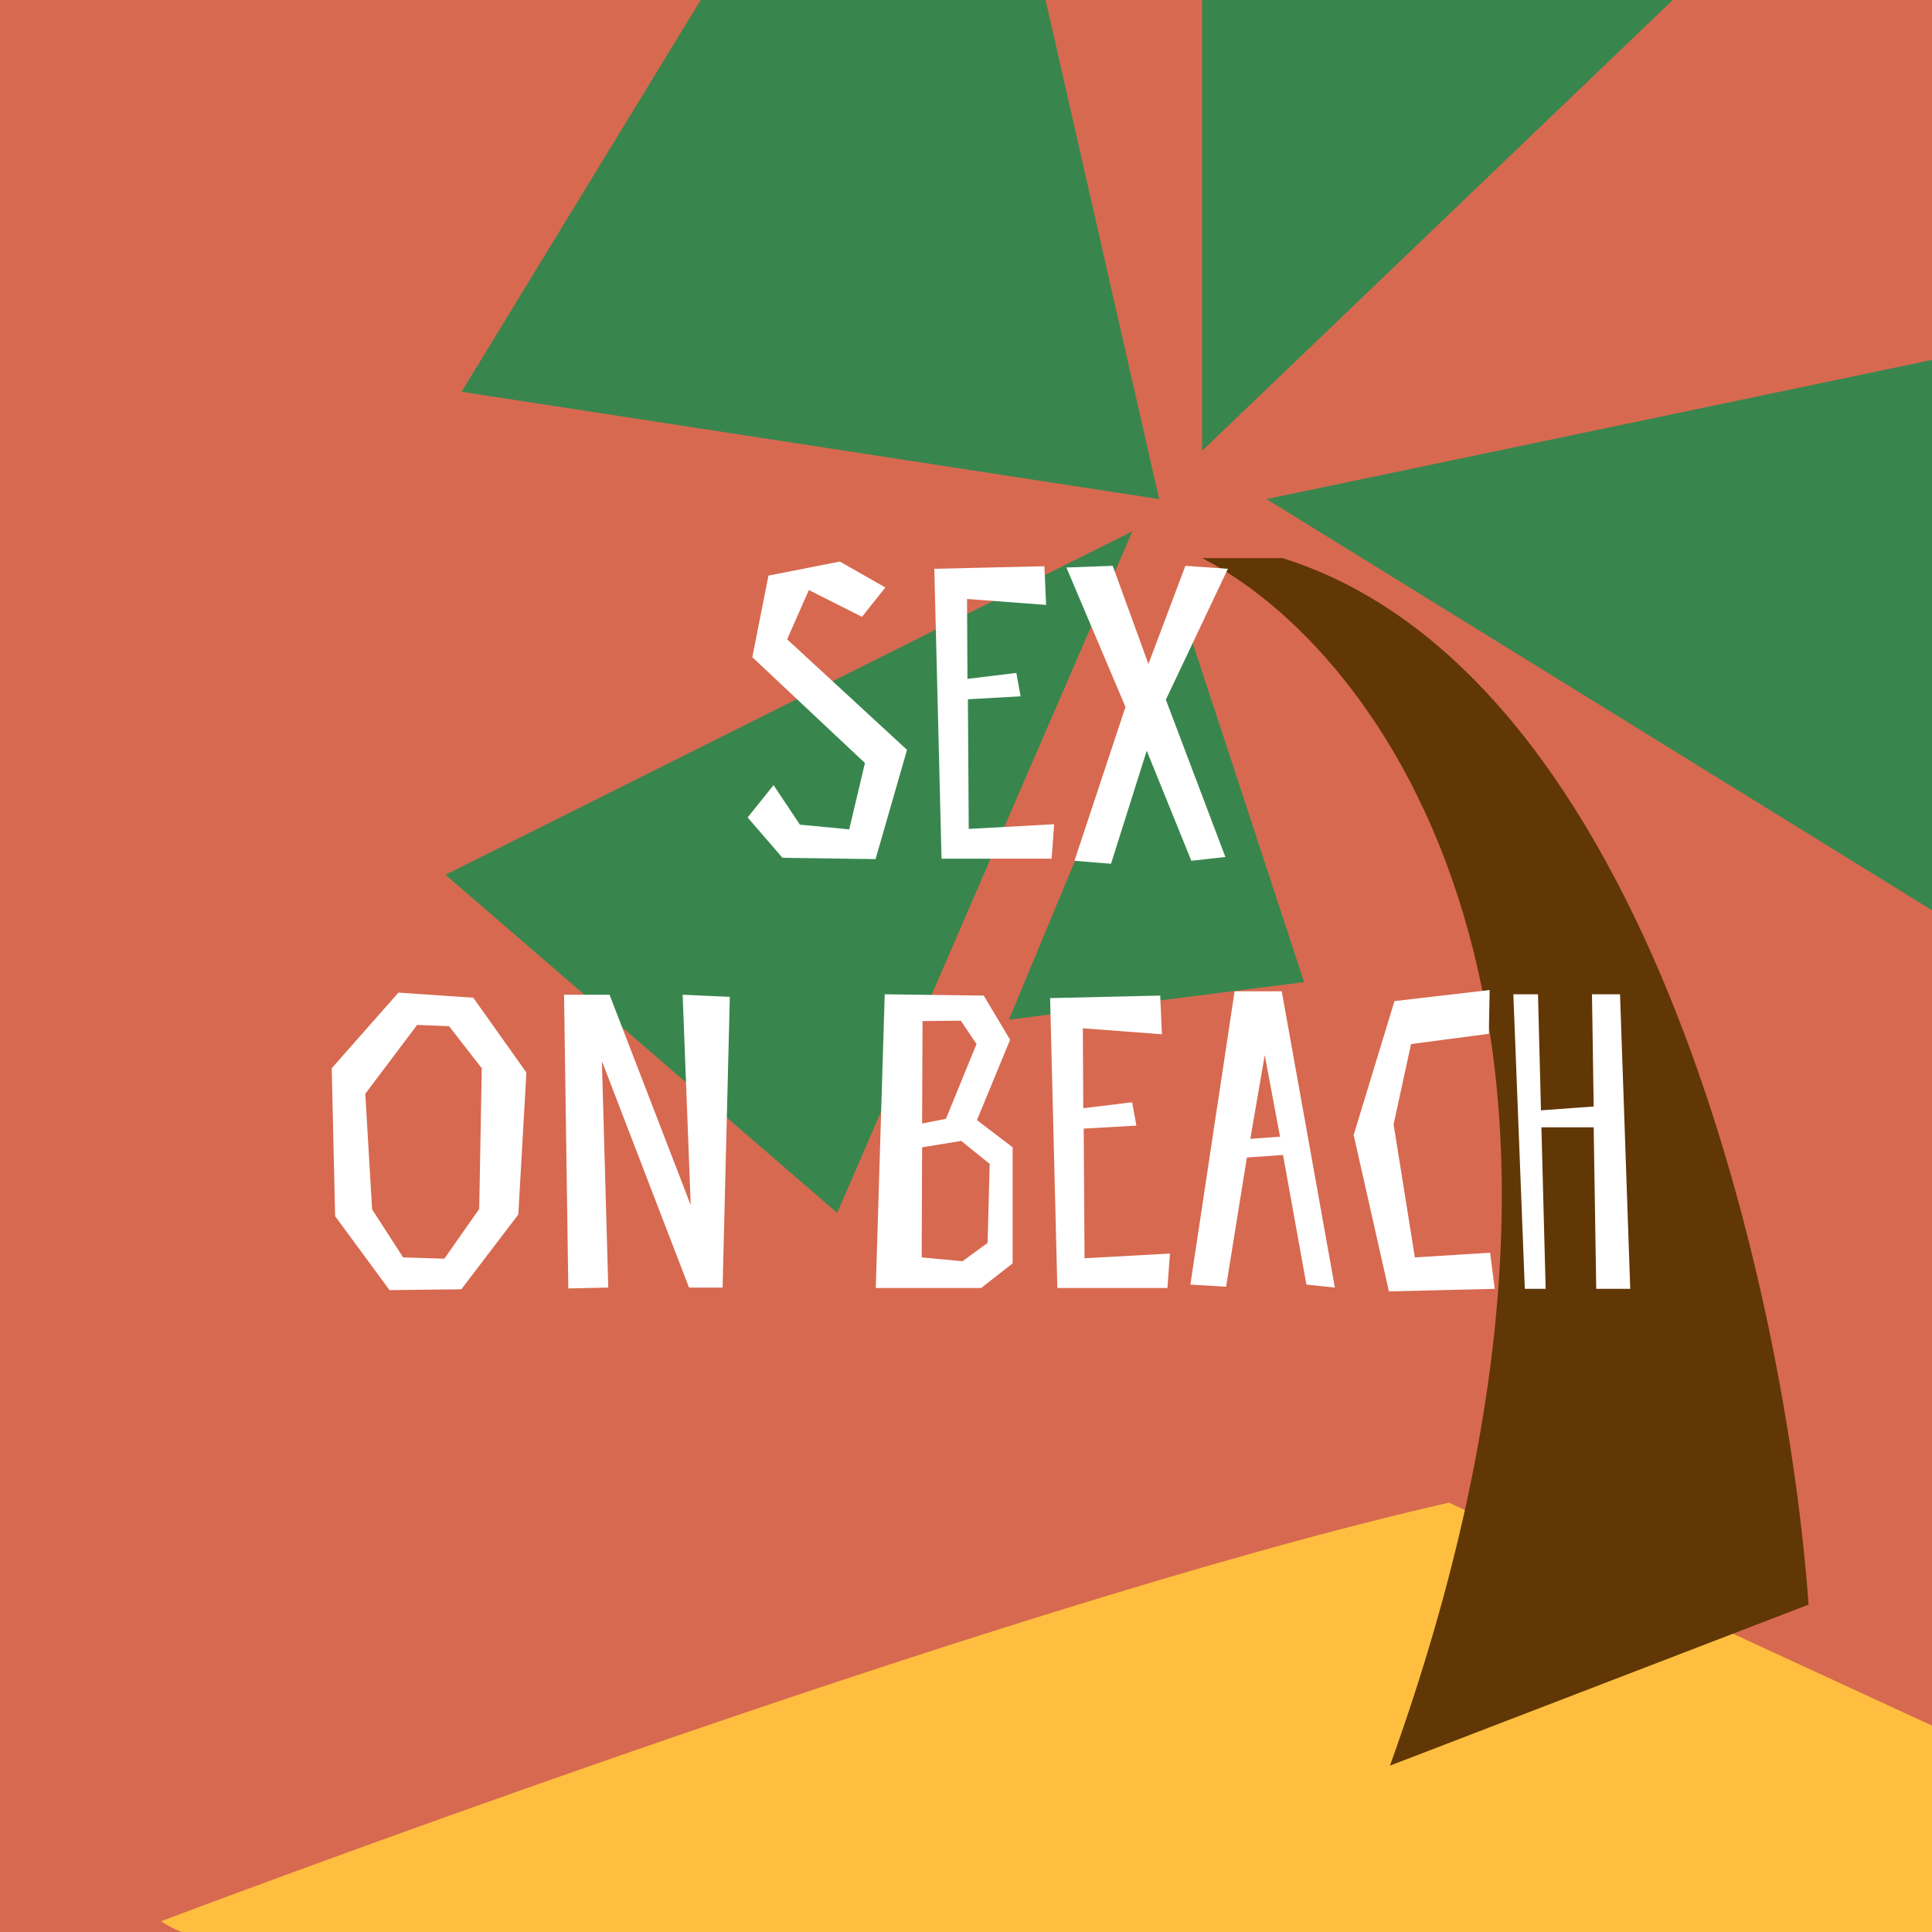
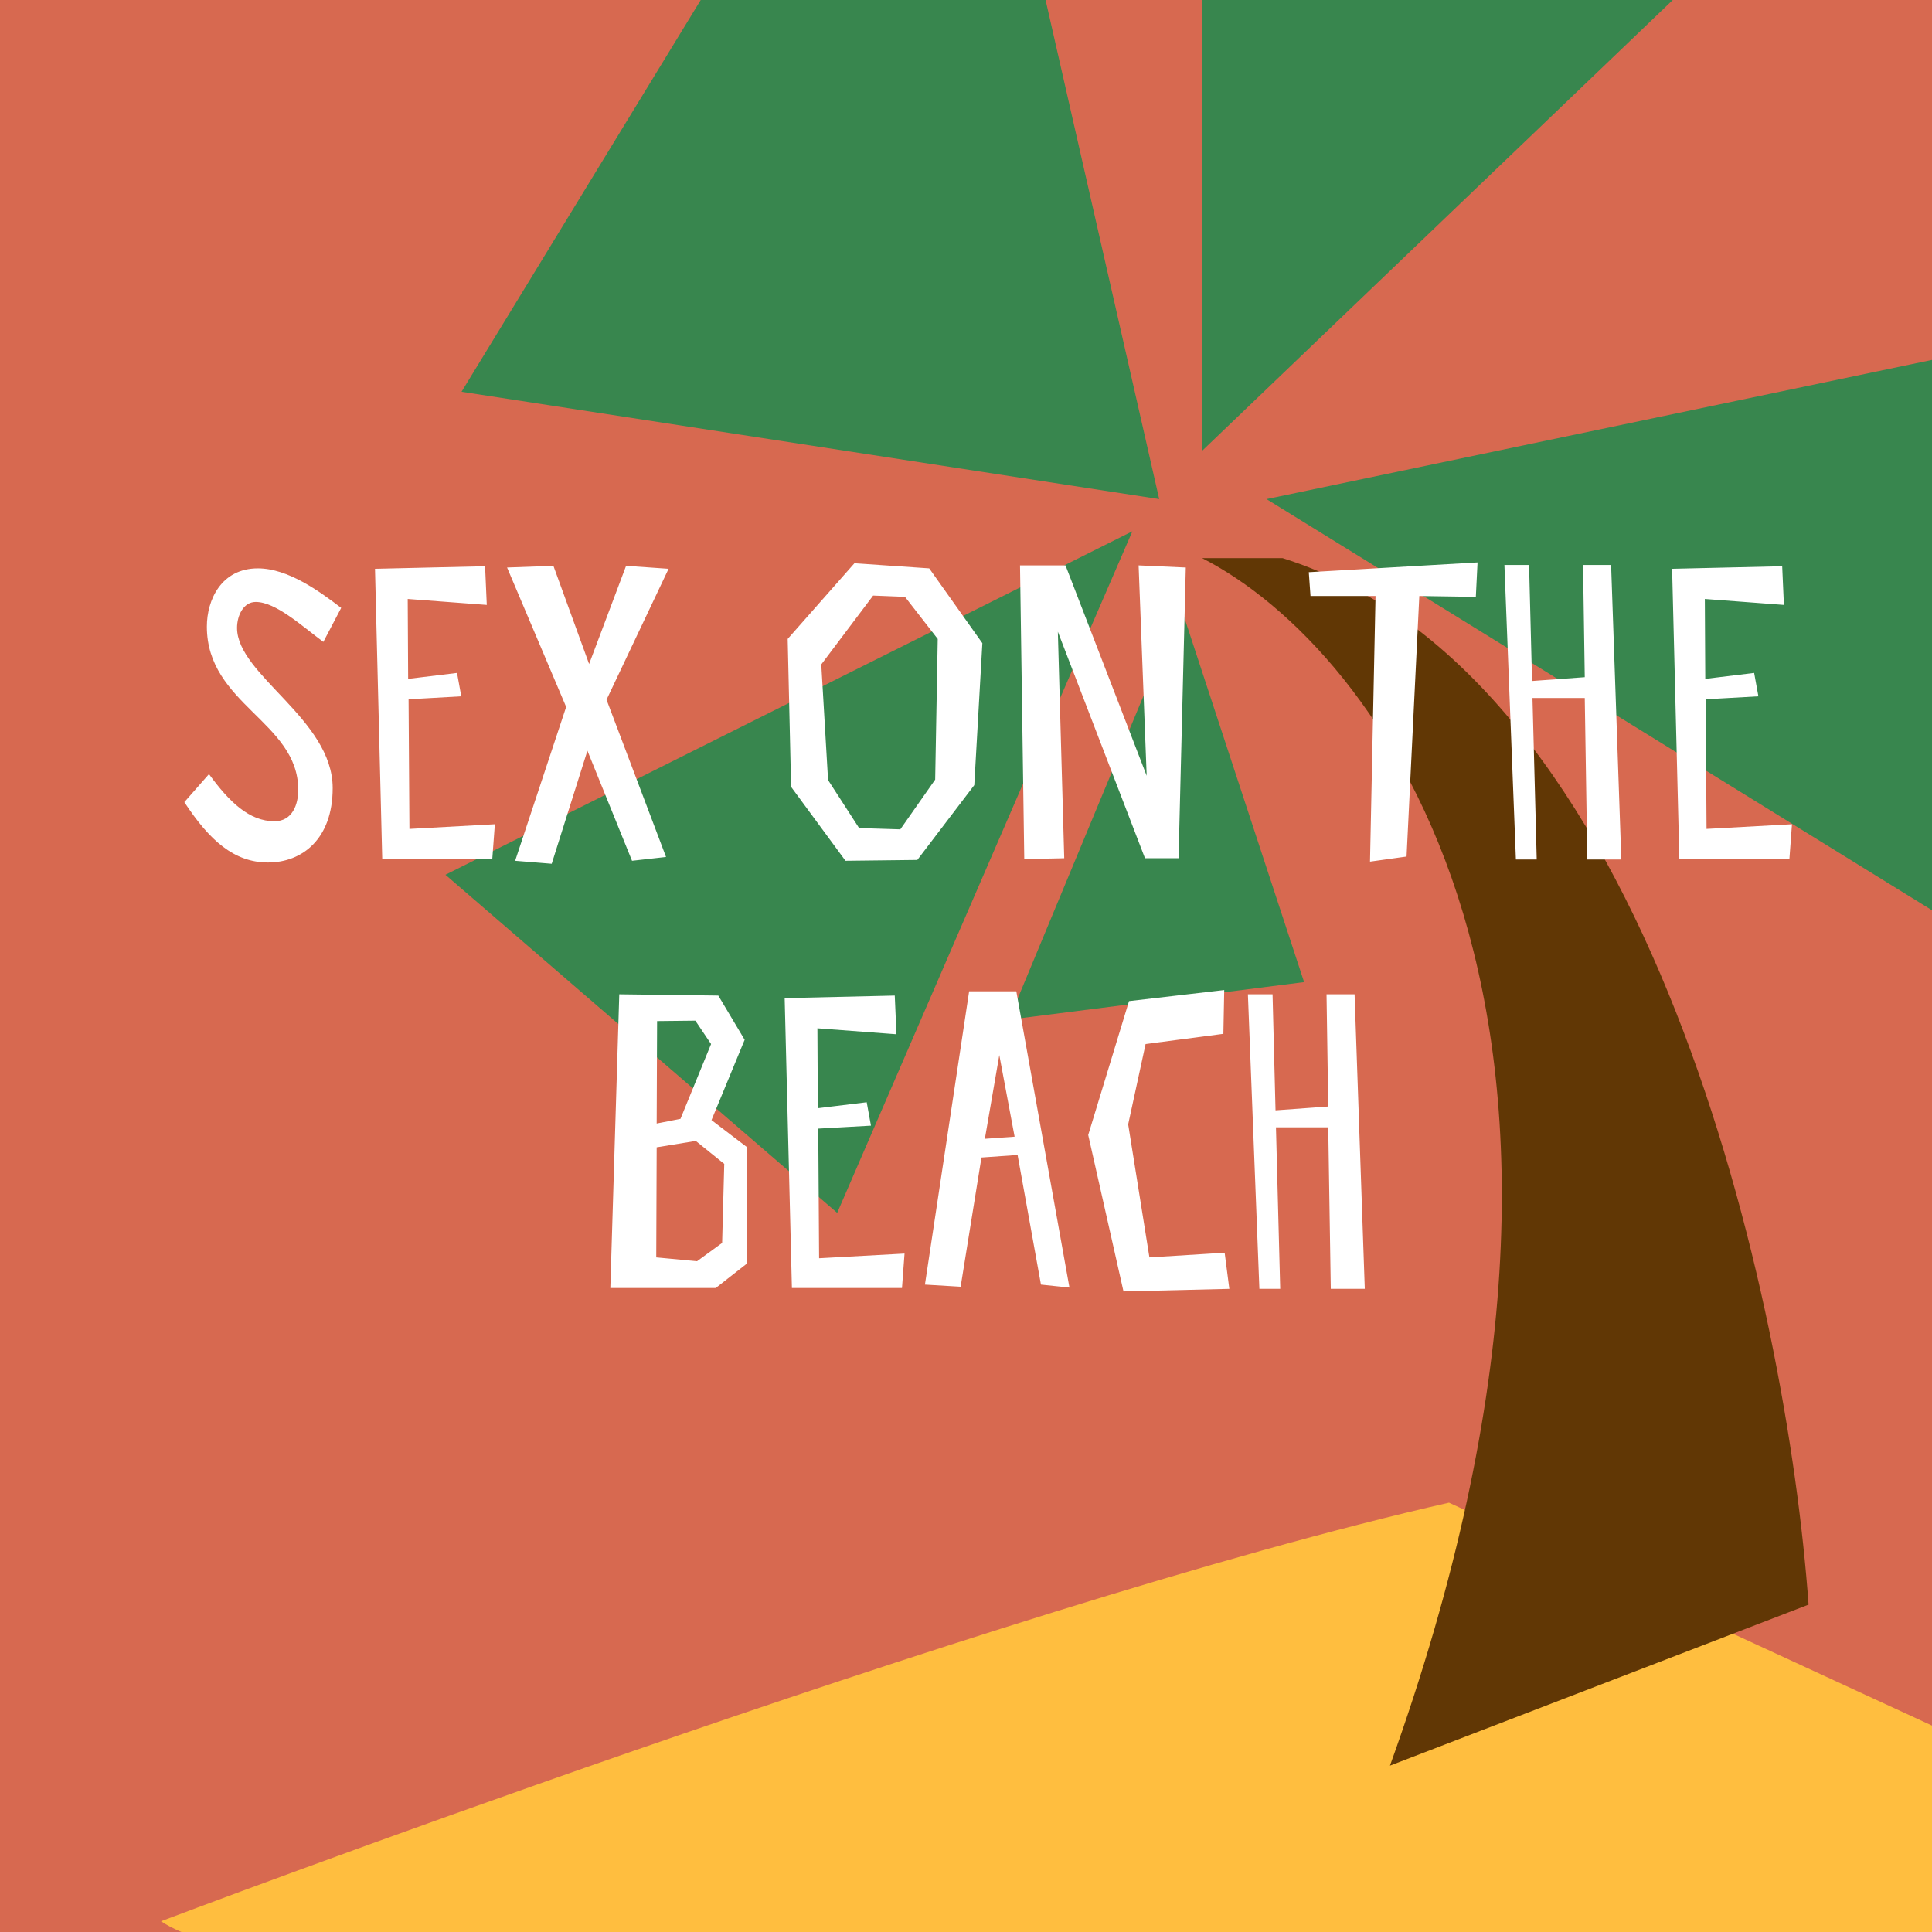
<svg xmlns="http://www.w3.org/2000/svg" width="180" height="180" viewBox="0 0 180 180" fill="none">
  <g clip-path="url(#clip0_873_1842)">
    <rect width="180" height="180" fill="#D76950" />
    <g clip-path="url(#clip1_873_1842)">
      <path d="M219.5 179L135 140C92.52 149.618 15 179 15 179C31 189.8 158 183.5 219.5 179Z" fill="#FFBE3F" />
      <path d="M129.5 164.5C154.7 94.5 128.333 60.333 112 52H119.5C153.9 62.8 166.5 121.5 168.5 149.5L129.5 164.5Z" fill="#613705" />
      <path d="M41.5 81.5L105.5 49.5L78 113L41.5 81.5Z" fill="#38864E" />
      <path d="M94 95L110 56.5L121.5 91.5L94 95Z" fill="#38864E" />
      <path d="M194.5 30.5L118 46.5L196.5 95L194.5 30.5Z" fill="#38864E" />
      <path d="M159.5 -3.5L112 42V-5.5L159.5 -3.5Z" fill="#38864E" />
      <path d="M43 36.5L108 46.5L94 -15L72 -11L43 36.5Z" fill="#38864E" />
    </g>
-     <path d="M75.358 54.973L80.308 57.468L82.486 54.735L78.248 52.32L71.596 53.626L70.091 61.23L80.585 71.09L79.12 77.268L74.526 76.832L72.071 73.149L69.655 76.159L72.902 79.921L81.575 80.04L84.505 69.862L73.338 59.566L75.358 54.973ZM97.304 52.755L87.048 52.993L87.721 80H97.977L98.215 76.792L90.255 77.228L90.176 65.15L95.087 64.873L94.691 62.695L90.136 63.249L90.097 55.804L97.463 56.359L97.304 52.755ZM110.441 52.716L106.996 61.863L103.67 52.716L99.353 52.874L104.858 65.863L100.106 80.198L103.511 80.475L106.838 69.942L110.996 80.198L114.164 79.842L108.62 65.19L114.401 52.993L110.441 52.716ZM49.043 99.923L44.093 92.953L37.123 92.478L30.906 99.527L31.223 113.308L36.292 120.198L42.984 120.119L48.29 113.149L49.043 99.923ZM44.647 112.634L41.4 117.268L37.559 117.149L34.668 112.674L34.034 101.903L38.866 95.488L41.836 95.606L44.885 99.527L44.647 112.634ZM67.996 92.874L63.601 92.676L64.353 112.278L56.79 92.676H52.552L52.948 120.04L56.671 119.96L56.077 98.854L64.195 119.96H67.323L67.996 92.874ZM82.427 92.636L81.595 120H91.416L94.346 117.703V106.892L91.02 104.358L94.109 96.874L91.653 92.755L82.427 92.636ZM92.208 108.437L92.01 115.802L89.673 117.505L85.872 117.149L85.911 106.892L89.555 106.298L92.208 108.437ZM88.129 104.239L85.911 104.675L85.951 95.131L89.515 95.092L90.98 97.27L88.129 104.239ZM108.094 92.755L97.837 92.993L98.51 120H108.767L109.004 116.792L101.045 117.228L100.966 105.15L105.876 104.873L105.48 102.695L100.926 103.249L100.886 95.804L108.252 96.359L108.094 92.755ZM115.023 92.359L110.904 119.683L114.231 119.881L116.171 107.843L119.537 107.605L121.715 119.683L124.368 119.96L119.418 92.359H115.023ZM116.488 106.1L117.834 98.299L119.26 105.902L116.488 106.1ZM138.829 116.713L131.819 117.149L129.839 104.754L131.463 97.27L138.71 96.319L138.789 92.24L129.919 93.27L126.117 105.744L129.404 120.317L139.264 120.079L138.829 116.713ZM142.064 120.079H144.005L143.609 105.031H148.479L148.717 120.079H151.885L150.935 92.636H148.321L148.479 103.091L143.569 103.447L143.292 92.636H140.995L142.064 120.079Z" fill="white" />
+     <path d="M31.787 56.636C29.767 55.092 26.837 52.953 24.025 52.953C20.62 52.953 19.273 55.884 19.273 58.378C19.273 65.625 27.787 67.249 27.787 73.585C27.787 74.971 27.233 76.515 25.57 76.515C23.233 76.515 21.372 74.733 19.471 72.12L17.175 74.733C19.511 78.297 21.808 80.356 24.976 80.356C28.144 80.356 30.995 78.178 30.995 73.426C30.995 67.011 22.085 62.893 22.085 58.497C22.085 57.349 22.679 56.082 23.827 56.082C25.689 56.082 28.104 58.299 30.124 59.804L31.787 56.636ZM45.194 52.755L34.937 52.993L35.611 80H45.867L46.105 76.792L38.145 77.228L38.066 65.15L42.976 64.873L42.58 62.695L38.026 63.249L37.986 55.804L45.352 56.359L45.194 52.755ZM58.331 52.716L54.886 61.863L51.559 52.716L47.243 52.874L52.747 65.863L47.995 80.198L51.401 80.475L54.727 69.942L58.885 80.198L62.053 79.842L56.509 65.19L62.291 52.993L58.331 52.716ZM91.524 59.923L86.574 52.953L79.604 52.478L73.387 59.527L73.704 73.308L78.773 80.198L85.465 80.119L90.772 73.149L91.524 59.923ZM87.128 72.634L83.881 77.268L80.04 77.149L77.149 72.674L76.516 61.903L81.347 55.488L84.317 55.606L87.366 59.527L87.128 72.634ZM110.477 52.874L106.082 52.676L106.834 72.278L99.271 52.676H95.033L95.429 80.04L99.152 79.96L98.558 58.854L106.676 79.96H109.804L110.477 52.874ZM137.659 52.399L121.938 53.31L122.096 55.527H128.155L127.64 80.277L131.046 79.802L132.234 55.527L137.5 55.606L137.659 52.399ZM141.233 80.079H143.173L142.777 65.031H147.648L147.885 80.079H151.053L150.103 52.636H147.489L147.648 63.091L142.737 63.447L142.46 52.636H140.163L141.233 80.079ZM166.043 52.755L155.787 52.993L156.46 80H166.717L166.954 76.792L158.995 77.228L158.915 65.15L163.826 64.873L163.43 62.695L158.876 63.249L158.836 55.804L166.202 56.359L166.043 52.755ZM57.696 92.636L56.864 120H66.685L69.615 117.703V106.892L66.289 104.358L69.378 96.874L66.923 92.755L57.696 92.636ZM67.477 108.437L67.279 115.802L64.943 117.505L61.141 117.149L61.181 106.892L64.824 106.298L67.477 108.437ZM63.398 104.239L61.181 104.675L61.22 95.131L64.784 95.092L66.249 97.27L63.398 104.239ZM83.363 92.755L73.106 92.993L73.78 120H84.036L84.274 116.792L76.314 117.228L76.235 105.15L81.145 104.873L80.749 102.695L76.195 103.249L76.156 95.804L83.521 96.359L83.363 92.755ZM90.292 92.359L86.174 119.683L89.5 119.881L91.44 107.843L94.806 107.605L96.984 119.683L99.638 119.96L94.688 92.359H90.292ZM91.757 106.1L93.103 98.299L94.529 105.902L91.757 106.1ZM114.098 116.713L107.089 117.149L105.109 104.754L106.732 97.27L113.979 96.319L114.058 92.24L105.188 93.27L101.386 105.744L104.673 120.317L114.534 120.079L114.098 116.713ZM117.333 120.079H119.274L118.878 105.031H123.749L123.986 120.079H127.154L126.204 92.636H123.59L123.749 103.091L118.838 103.447L118.561 92.636H116.264L117.333 120.079Z" fill="white" />
  </g>
  <defs>
    <clipPath id="clip0_873_1842">
      <rect width="180" height="180" fill="white" />
    </clipPath>
    <clipPath id="clip1_873_1842">
      <rect width="180" height="180" fill="white" />
    </clipPath>
  </defs>
</svg>
